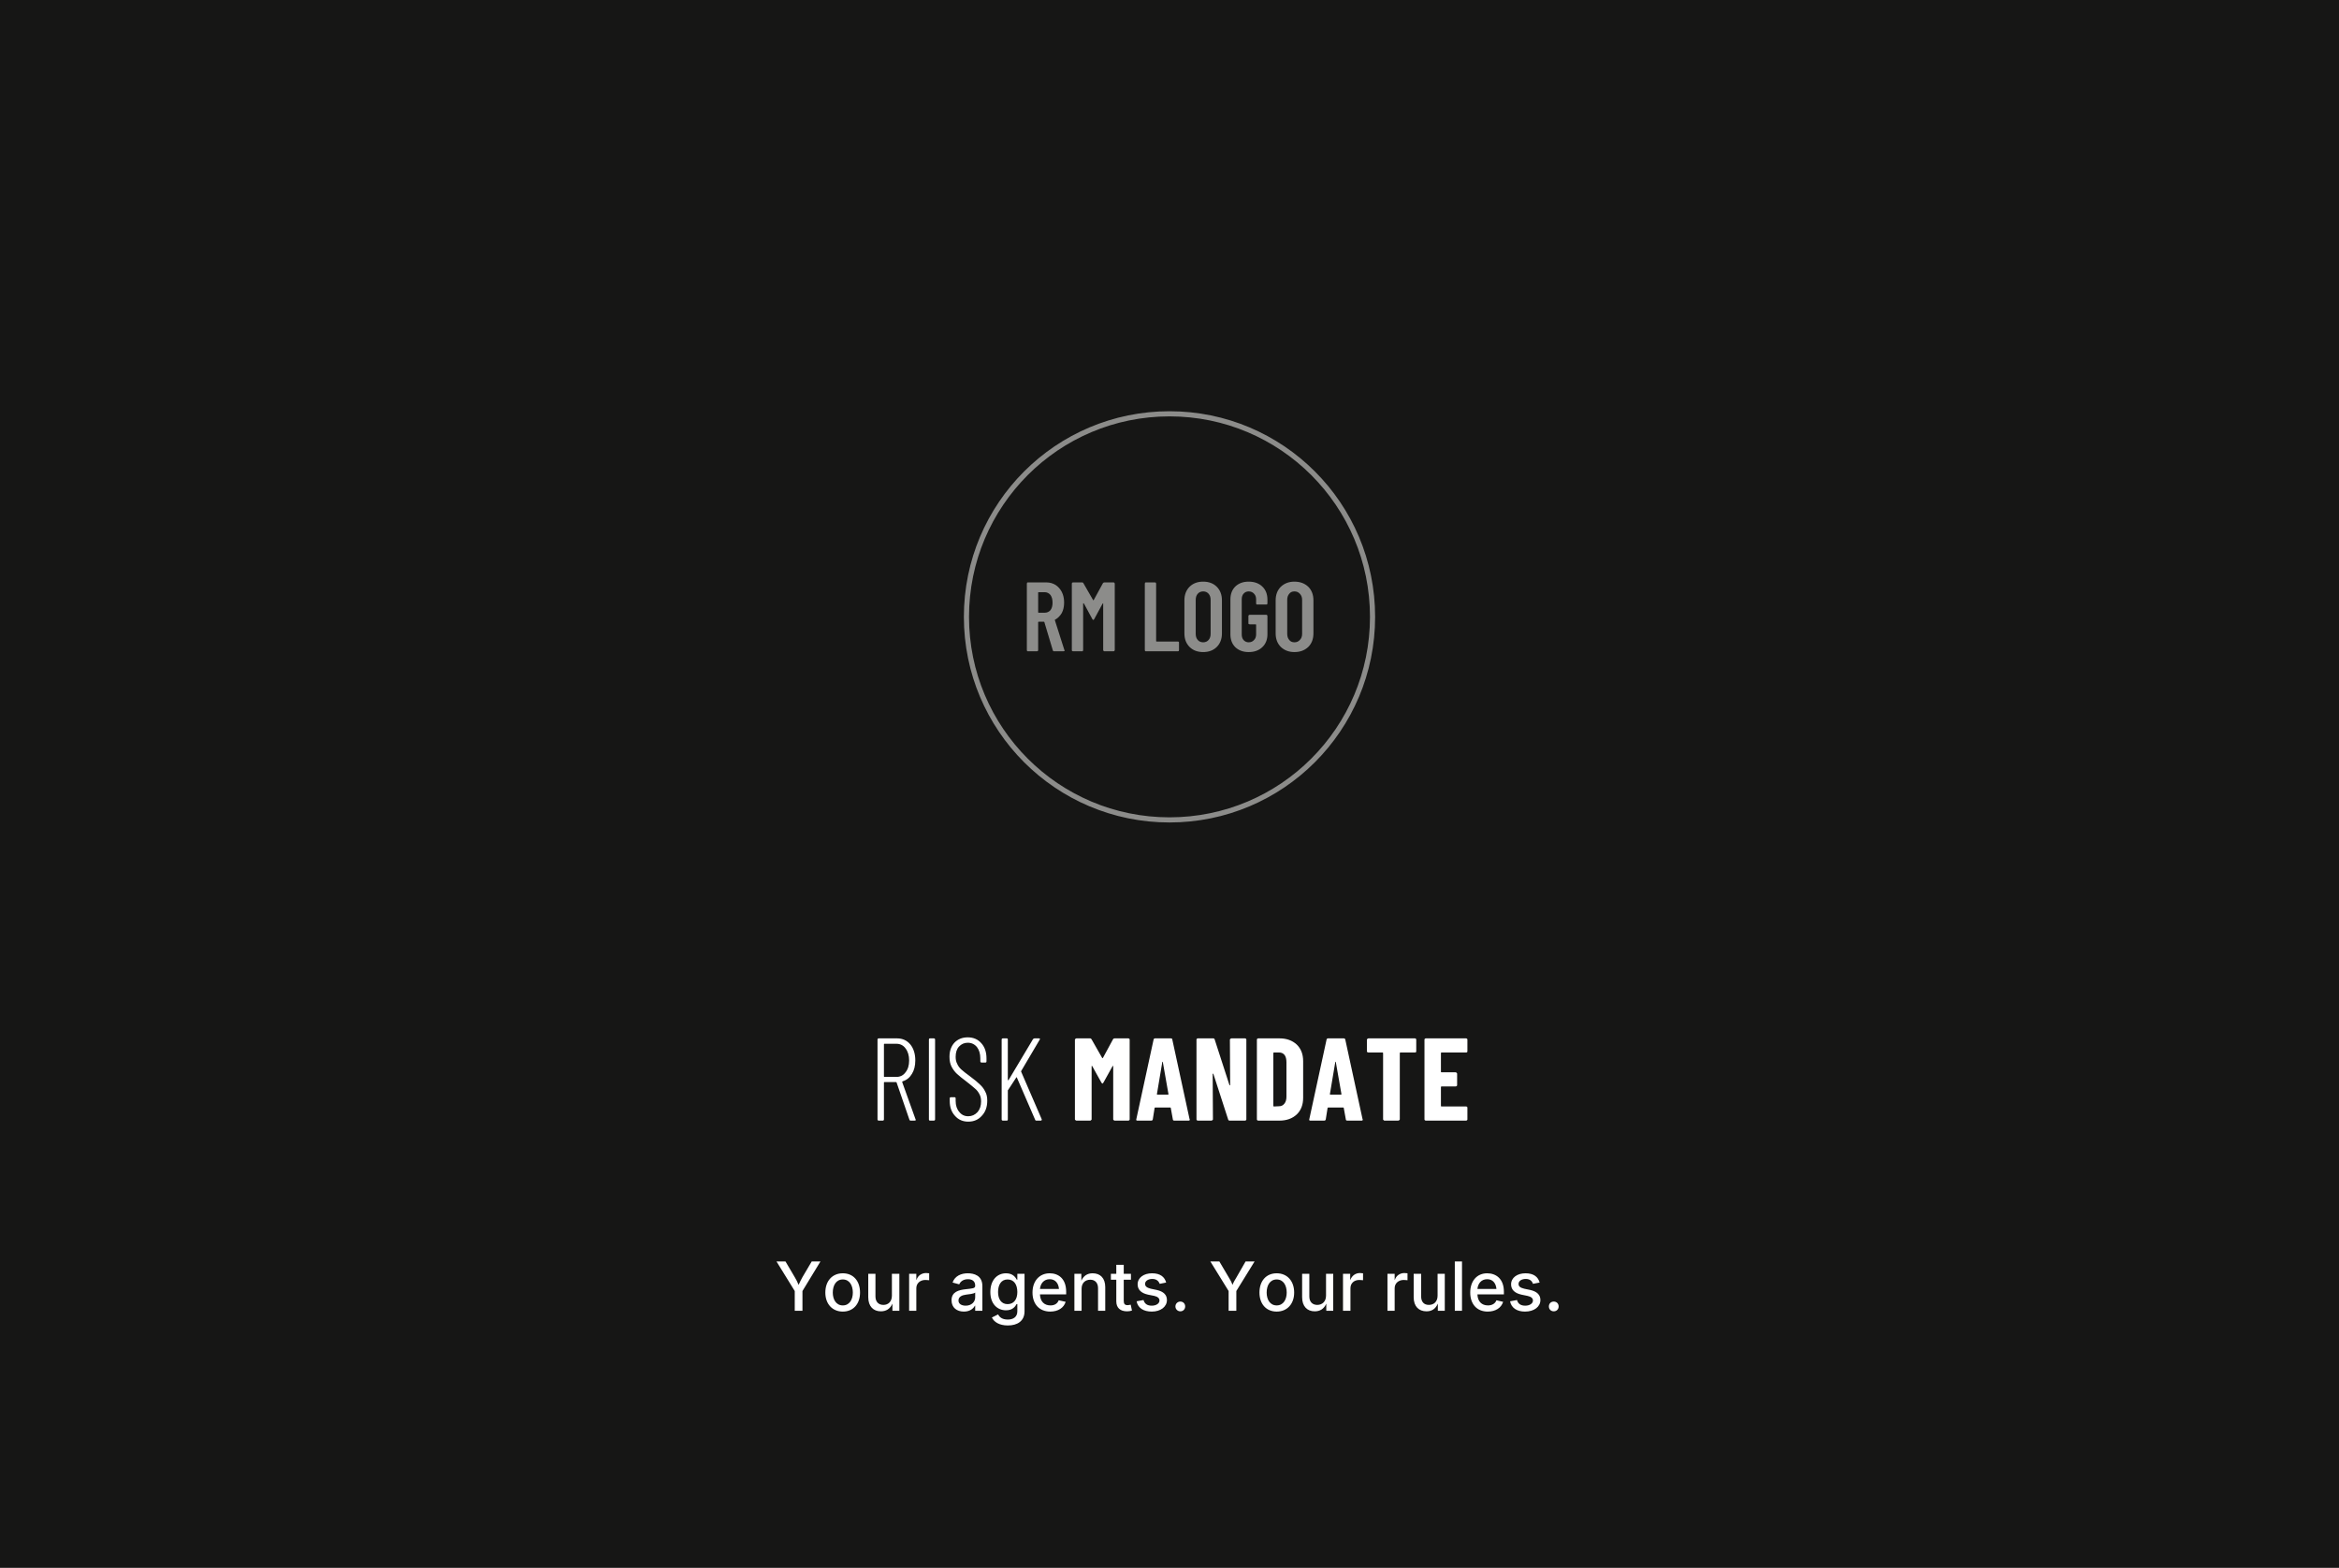
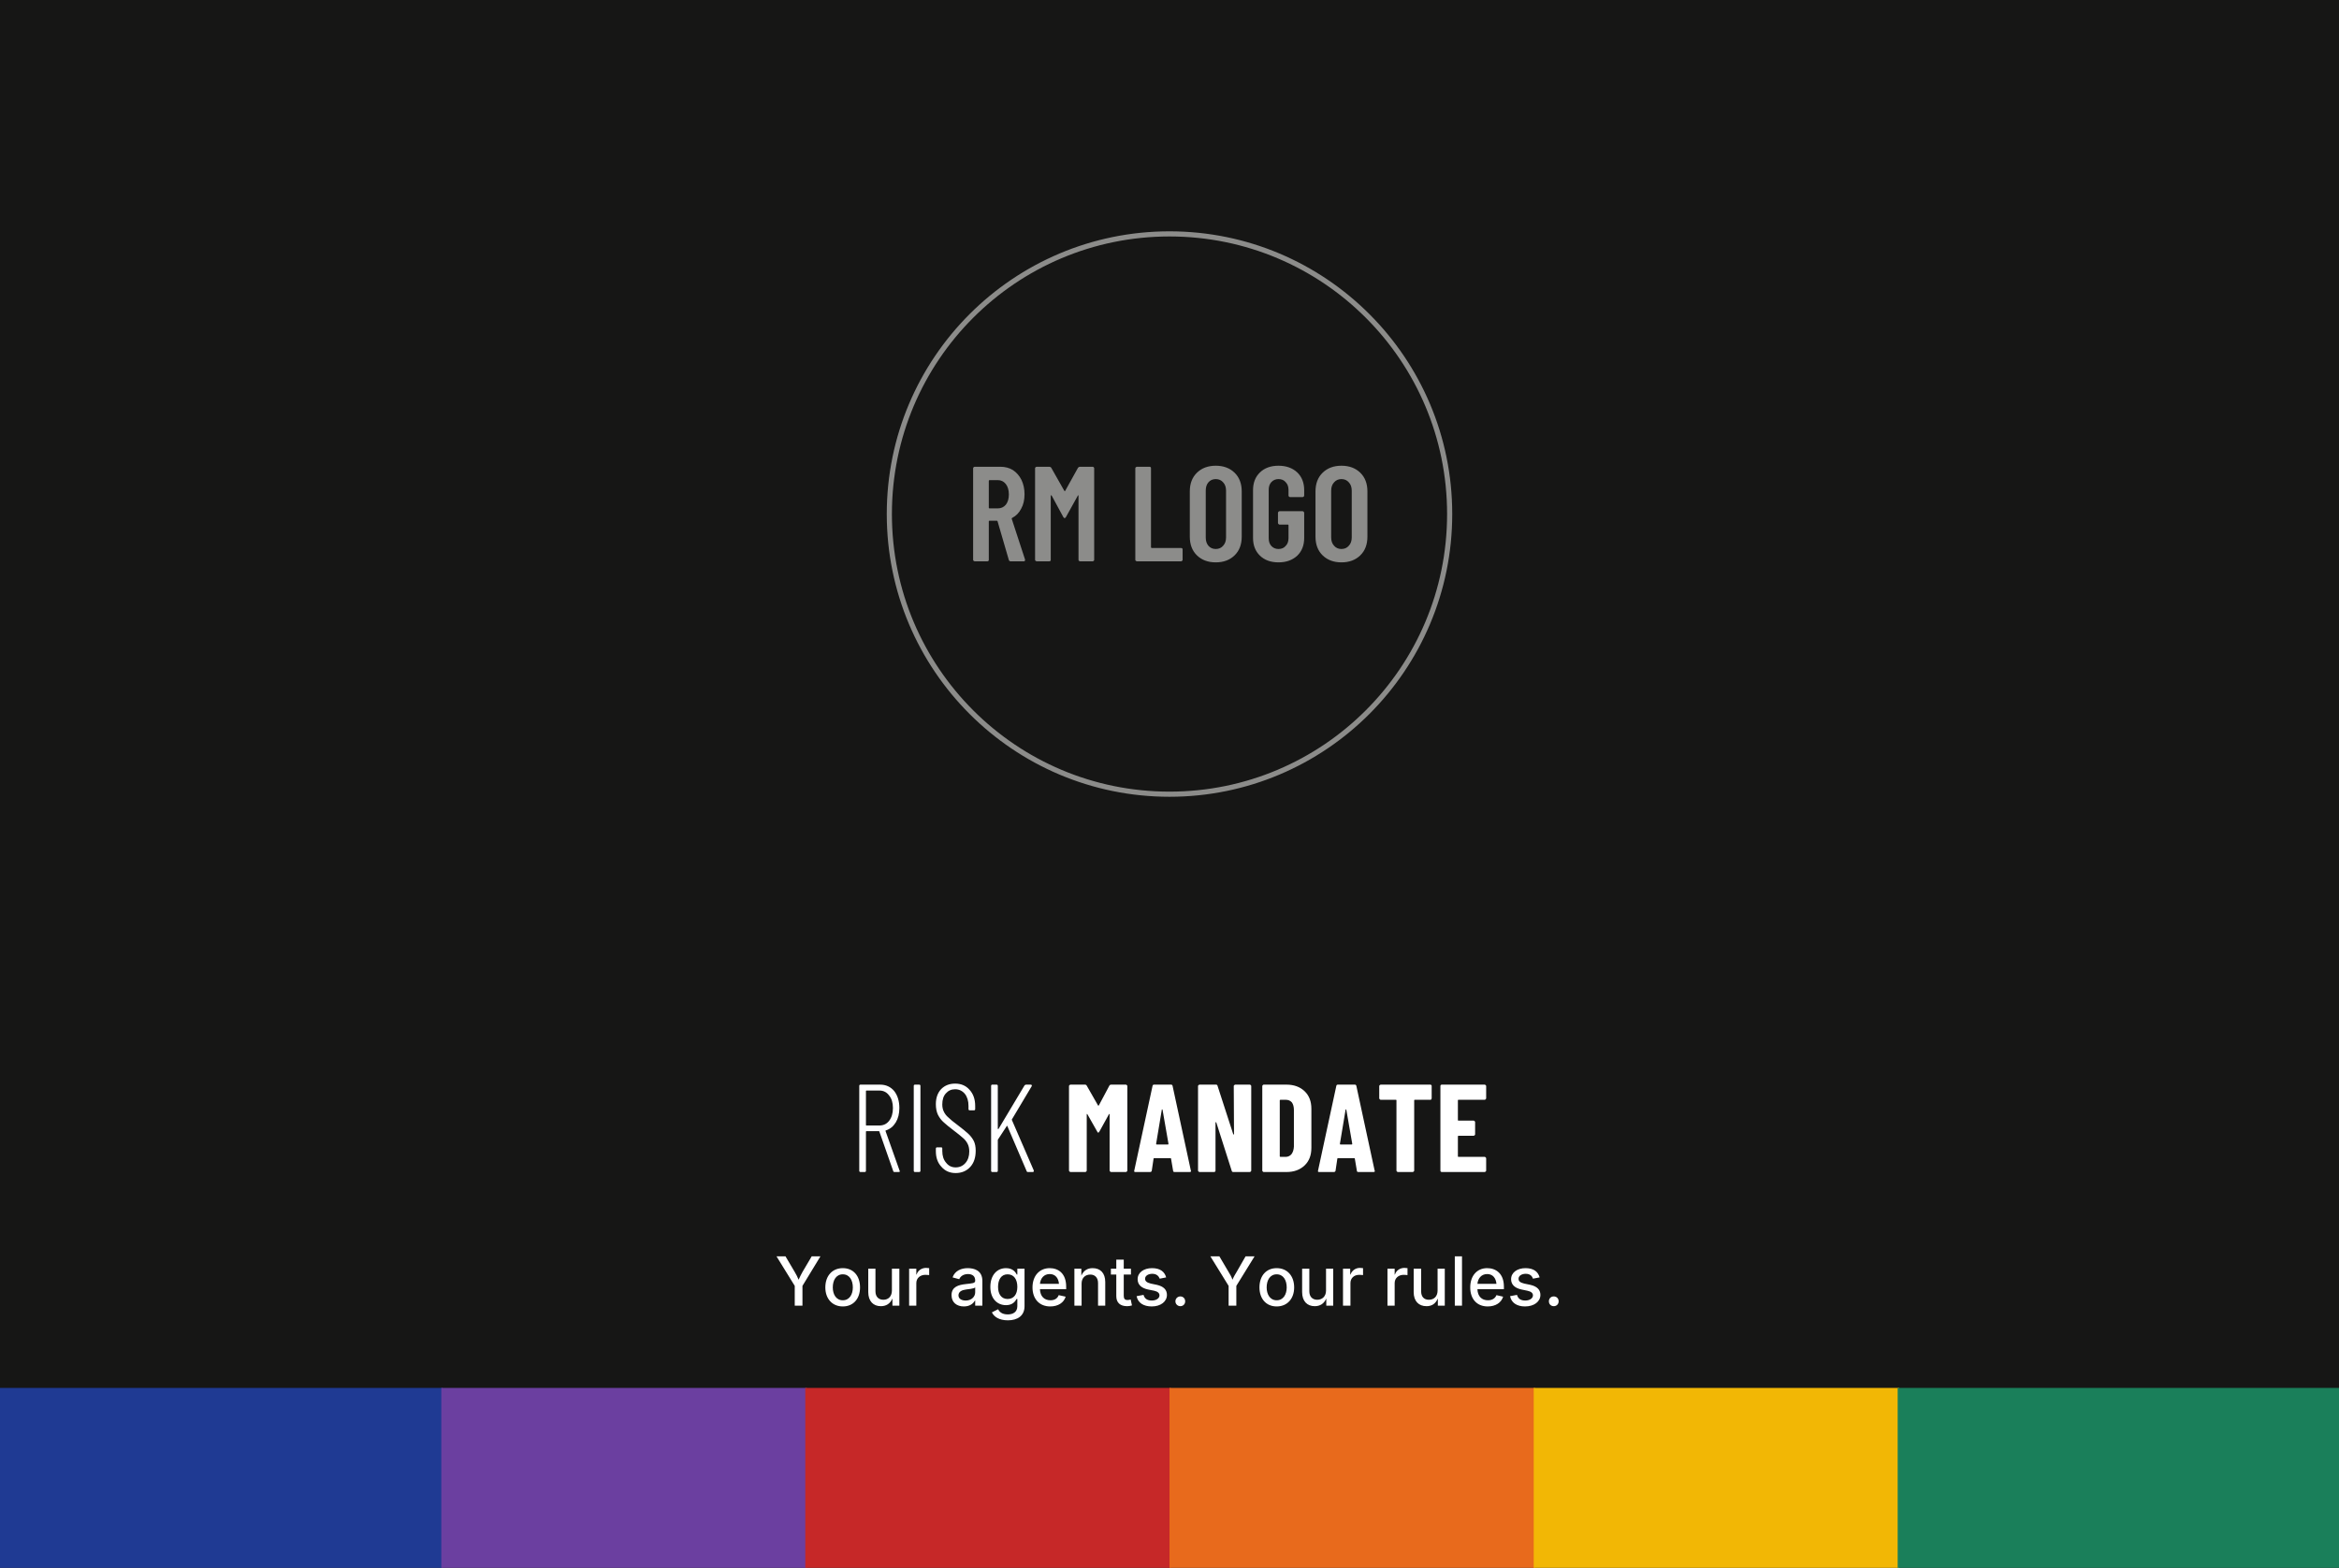
<svg xmlns="http://www.w3.org/2000/svg" width="91mm" height="61mm" viewBox="0 0 91 61">
  <rect x="0" y="0" width="91" height="61" fill="#161615" />
-   <g id="rm-logo" class="safe" data-role="logo" data-cut="knockout" data-d="16">
-     <circle cx="45.5" cy="24" r="7.9" fill="none" stroke="#8C8C8A" stroke-width="0.2" />
-     <path class="safe" data-role="placeholder" d="M40.96 25.3 40.63 24.2Q40.62 24.19 40.61 24.19H40.41Q40.39 24.19 40.39 24.21V25.29Q40.39 25.31 40.38 25.33Q40.36 25.34 40.34 25.34H39.99Q39.97 25.34 39.96 25.33Q39.95 25.31 39.95 25.29V22.71Q39.95 22.69 39.96 22.67Q39.97 22.66 39.99 22.66H40.71Q40.91 22.66 41.07 22.76Q41.22 22.86 41.31 23.03Q41.4 23.21 41.4 23.44Q41.4 23.68 41.31 23.85Q41.21 24.02 41.05 24.11Q41.03 24.11 41.04 24.13L41.41 25.29Q41.42 25.29 41.42 25.31Q41.42 25.34 41.37 25.34H41.01Q40.97 25.34 40.96 25.3ZM40.39 23.06V23.82Q40.39 23.84 40.41 23.84H40.64Q40.78 23.84 40.87 23.74Q40.95 23.63 40.95 23.45Q40.95 23.26 40.87 23.15Q40.78 23.04 40.64 23.04H40.41Q40.39 23.04 40.39 23.06ZM42.97 22.66H43.32Q43.34 22.66 43.35 22.67Q43.37 22.69 43.37 22.71V25.29Q43.37 25.31 43.35 25.33Q43.34 25.34 43.32 25.34H42.97Q42.95 25.34 42.94 25.33Q42.92 25.31 42.92 25.29V23.49Q42.92 23.47 42.92 23.47Q42.91 23.47 42.9 23.48L42.57 24.09Q42.55 24.12 42.53 24.12Q42.52 24.12 42.5 24.09L42.17 23.48Q42.16 23.47 42.15 23.47Q42.14 23.47 42.14 23.49V25.29Q42.14 25.31 42.13 25.33Q42.12 25.34 42.1 25.34H41.75Q41.73 25.34 41.71 25.33Q41.7 25.31 41.7 25.29V22.71Q41.7 22.69 41.71 22.67Q41.73 22.66 41.75 22.66H42.1Q42.14 22.66 42.15 22.69L42.53 23.35Q42.54 23.36 42.55 23.35L42.91 22.69Q42.93 22.66 42.97 22.66ZM44.54 25.29V22.71Q44.54 22.69 44.55 22.67Q44.56 22.66 44.58 22.66H44.93Q44.95 22.66 44.97 22.67Q44.98 22.69 44.98 22.71V24.94Q44.98 24.96 45 24.96H45.83Q45.84 24.96 45.86 24.97Q45.87 24.98 45.87 25V25.29Q45.87 25.31 45.86 25.33Q45.84 25.34 45.83 25.34H44.58Q44.56 25.34 44.55 25.33Q44.54 25.31 44.54 25.29ZM46.08 24.64V23.36Q46.08 23.03 46.28 22.83Q46.48 22.63 46.81 22.63Q47.14 22.63 47.34 22.83Q47.54 23.03 47.54 23.36V24.64Q47.54 24.97 47.34 25.17Q47.14 25.37 46.81 25.37Q46.48 25.37 46.28 25.17Q46.08 24.97 46.08 24.64ZM47.1 24.66V23.34Q47.1 23.19 47.02 23.1Q46.94 23.01 46.81 23.01Q46.68 23.01 46.6 23.1Q46.52 23.19 46.52 23.34V24.66Q46.52 24.81 46.6 24.9Q46.68 24.99 46.81 24.99Q46.94 24.99 47.02 24.9Q47.1 24.81 47.1 24.66ZM47.87 24.68V23.32Q47.87 23.01 48.06 22.82Q48.26 22.63 48.58 22.63Q48.91 22.63 49.11 22.82Q49.31 23.01 49.31 23.33V23.48Q49.31 23.49 49.3 23.51Q49.29 23.52 49.27 23.52H48.91Q48.89 23.52 48.88 23.51Q48.87 23.49 48.87 23.48V23.32Q48.87 23.18 48.79 23.1Q48.71 23.01 48.58 23.01Q48.46 23.01 48.38 23.1Q48.31 23.18 48.31 23.32V24.68Q48.31 24.82 48.38 24.9Q48.46 24.99 48.58 24.99Q48.71 24.99 48.79 24.9Q48.87 24.82 48.87 24.68V24.31Q48.87 24.29 48.85 24.29H48.62Q48.6 24.29 48.58 24.28Q48.57 24.27 48.57 24.25V23.97Q48.57 23.95 48.58 23.94Q48.6 23.92 48.62 23.92H49.27Q49.29 23.92 49.3 23.94Q49.31 23.95 49.31 23.97V24.68Q49.31 24.99 49.11 25.18Q48.91 25.37 48.58 25.37Q48.26 25.37 48.06 25.18Q47.87 24.99 47.87 24.68ZM49.63 24.64V23.36Q49.63 23.03 49.83 22.83Q50.04 22.63 50.36 22.63Q50.69 22.63 50.9 22.83Q51.1 23.03 51.1 23.36V24.64Q51.1 24.97 50.9 25.17Q50.69 25.37 50.36 25.37Q50.04 25.37 49.83 25.17Q49.63 24.97 49.63 24.64ZM50.66 24.66V23.34Q50.66 23.19 50.57 23.1Q50.49 23.01 50.36 23.01Q50.23 23.01 50.16 23.1Q50.08 23.19 50.08 23.34V24.66Q50.08 24.81 50.16 24.9Q50.23 24.99 50.36 24.99Q50.49 24.99 50.57 24.9Q50.66 24.81 50.66 24.66Z" fill="#8C8C8A" />
+   <g id="rm-logo" class="safe" data-role="logo" data-cut="knockout" data-d="22">
+     <circle cx="45.5" cy="20" r="10.9" fill="none" stroke="#8C8C8A" stroke-width="0.2" />
+     <path class="safe" data-role="placeholder" d="M39.25 21.79 38.81 20.28Q38.8 20.26 38.78 20.26H38.5Q38.47 20.26 38.47 20.28V21.78Q38.47 21.81 38.46 21.82Q38.44 21.84 38.41 21.84H37.93Q37.9 21.84 37.88 21.82Q37.86 21.81 37.86 21.78V18.22Q37.86 18.19 37.88 18.18Q37.9 18.16 37.93 18.16H38.92Q39.2 18.16 39.41 18.29Q39.62 18.43 39.74 18.67Q39.86 18.92 39.86 19.23Q39.86 19.56 39.73 19.79Q39.61 20.03 39.38 20.15Q39.36 20.16 39.36 20.18L39.88 21.77Q39.88 21.78 39.88 21.79Q39.88 21.84 39.83 21.84H39.32Q39.27 21.84 39.25 21.79ZM38.47 18.71V19.76Q38.47 19.78 38.5 19.78H38.82Q39.01 19.78 39.13 19.64Q39.25 19.49 39.25 19.24Q39.25 18.98 39.13 18.83Q39.01 18.68 38.82 18.68H38.5Q38.47 18.68 38.47 18.71ZM42.02 18.16H42.51Q42.53 18.16 42.55 18.18Q42.57 18.19 42.57 18.22V21.78Q42.57 21.81 42.55 21.82Q42.53 21.84 42.51 21.84H42.02Q42 21.84 41.98 21.82Q41.96 21.81 41.96 21.78V19.29Q41.96 19.27 41.95 19.27Q41.94 19.27 41.93 19.29L41.47 20.12Q41.44 20.16 41.42 20.16Q41.4 20.16 41.37 20.12L40.92 19.29Q40.91 19.27 40.9 19.27Q40.88 19.27 40.88 19.29V21.78Q40.88 21.81 40.87 21.82Q40.85 21.84 40.82 21.84H40.34Q40.31 21.84 40.29 21.82Q40.27 21.81 40.27 21.78V18.22Q40.27 18.19 40.29 18.18Q40.31 18.16 40.34 18.16H40.82Q40.87 18.16 40.9 18.2L41.41 19.1Q41.43 19.12 41.44 19.1L41.94 18.2Q41.97 18.16 42.02 18.16ZM44.17 21.78V18.22Q44.17 18.19 44.19 18.18Q44.21 18.16 44.24 18.16H44.72Q44.75 18.16 44.77 18.18Q44.78 18.19 44.78 18.22V21.29Q44.78 21.32 44.81 21.32H45.95Q45.97 21.32 45.99 21.33Q46.01 21.35 46.01 21.38V21.78Q46.01 21.81 45.99 21.82Q45.97 21.84 45.95 21.84H44.24Q44.21 21.84 44.19 21.82Q44.17 21.81 44.17 21.78ZM46.29 20.88V19.12Q46.29 18.66 46.57 18.39Q46.85 18.12 47.3 18.12Q47.75 18.12 48.03 18.39Q48.31 18.66 48.31 19.12V20.88Q48.31 21.34 48.03 21.61Q47.75 21.88 47.3 21.88Q46.85 21.88 46.57 21.61Q46.29 21.34 46.29 20.88ZM47.7 20.91V19.09Q47.7 18.89 47.59 18.77Q47.48 18.64 47.3 18.64Q47.12 18.64 47.01 18.77Q46.91 18.89 46.91 19.09V20.91Q46.91 21.11 47.01 21.23Q47.12 21.36 47.3 21.36Q47.48 21.36 47.59 21.23Q47.7 21.11 47.7 20.91ZM48.75 20.93V19.07Q48.75 18.64 49.02 18.38Q49.29 18.12 49.74 18.12Q50.19 18.12 50.47 18.38Q50.74 18.64 50.74 19.07V19.28Q50.74 19.31 50.72 19.32Q50.7 19.34 50.68 19.34H50.19Q50.17 19.34 50.15 19.32Q50.13 19.31 50.13 19.28V19.06Q50.13 18.87 50.02 18.76Q49.92 18.64 49.74 18.64Q49.57 18.64 49.46 18.76Q49.36 18.87 49.36 19.06V20.94Q49.36 21.13 49.46 21.24Q49.57 21.36 49.74 21.36Q49.92 21.36 50.02 21.24Q50.13 21.13 50.13 20.94V20.43Q50.13 20.41 50.1 20.41H49.78Q49.76 20.41 49.74 20.39Q49.72 20.37 49.72 20.34V19.96Q49.72 19.93 49.74 19.91Q49.76 19.89 49.78 19.89H50.68Q50.7 19.89 50.72 19.91Q50.74 19.93 50.74 19.96V20.93Q50.74 21.36 50.47 21.62Q50.19 21.88 49.74 21.88Q49.29 21.88 49.02 21.62Q48.75 21.36 48.75 20.93ZM51.18 20.88V19.12Q51.18 18.66 51.46 18.39Q51.74 18.12 52.19 18.12Q52.64 18.12 52.92 18.39Q53.2 18.66 53.2 19.12V20.88Q53.2 21.34 52.92 21.61Q52.64 21.88 52.19 21.88Q51.74 21.88 51.46 21.61Q51.18 21.34 51.18 20.88ZM52.59 20.91V19.09Q52.59 18.89 52.48 18.77Q52.37 18.64 52.19 18.64Q52.01 18.64 51.9 18.77Q51.79 18.89 51.79 19.09V20.91Q51.79 21.11 51.9 21.23Q52.01 21.36 52.19 21.36Q52.37 21.36 52.48 21.23Q52.59 21.11 52.59 20.91Z" fill="#8C8C8A" />
  </g>
-   <path class="safe" data-role="wordmark" d="M35.38 43.56 34.88 42.11Q34.87 42.1 34.86 42.1H34.41Q34.39 42.1 34.39 42.12V43.55Q34.39 43.6 34.34 43.6H34.19Q34.14 43.6 34.14 43.55V40.45Q34.14 40.4 34.19 40.4H34.9Q35.22 40.4 35.42 40.64Q35.61 40.88 35.61 41.26Q35.61 41.57 35.48 41.78Q35.35 42 35.12 42.07Q35.1 42.08 35.1 42.1L35.62 43.55L35.63 43.57Q35.63 43.6 35.58 43.6H35.43Q35.39 43.6 35.38 43.56ZM34.39 40.63V41.88Q34.39 41.9 34.41 41.9H34.87Q35.1 41.9 35.23 41.72Q35.37 41.55 35.37 41.26Q35.37 40.97 35.23 40.79Q35.1 40.61 34.87 40.61H34.41Q34.39 40.61 34.39 40.63ZM36.14 43.55V40.45Q36.14 40.4 36.18 40.4H36.33Q36.38 40.4 36.38 40.45V43.55Q36.38 43.6 36.33 43.6H36.18Q36.14 43.6 36.14 43.55ZM36.95 42.84V42.74Q36.95 42.69 36.99 42.69H37.14Q37.18 42.69 37.18 42.74V42.83Q37.18 43.1 37.32 43.26Q37.45 43.43 37.67 43.43Q37.88 43.43 38.03 43.27Q38.17 43.11 38.17 42.85Q38.17 42.68 38.1 42.56Q38.03 42.43 37.93 42.35Q37.83 42.26 37.6 42.08Q37.36 41.9 37.23 41.78Q37.11 41.67 37.02 41.5Q36.94 41.34 36.94 41.12Q36.94 40.77 37.14 40.56Q37.34 40.36 37.65 40.36Q37.98 40.36 38.18 40.59Q38.38 40.81 38.38 41.18V41.29Q38.38 41.34 38.34 41.34H38.19Q38.14 41.34 38.14 41.29V41.18Q38.14 40.91 38.01 40.74Q37.87 40.57 37.65 40.57Q37.45 40.57 37.31 40.72Q37.18 40.86 37.18 41.12Q37.18 41.28 37.24 41.39Q37.29 41.51 37.4 41.61Q37.51 41.71 37.73 41.87Q38 42.07 38.13 42.2Q38.26 42.32 38.33 42.47Q38.41 42.61 38.41 42.82Q38.41 43.19 38.2 43.41Q38 43.64 37.67 43.64Q37.35 43.64 37.15 43.41Q36.95 43.19 36.95 42.84ZM38.97 43.55V40.45Q38.97 40.4 39.02 40.4H39.17Q39.21 40.4 39.21 40.45V42.01Q39.21 42.03 39.22 42.03Q39.23 42.03 39.24 42.02L40.19 40.43Q40.22 40.4 40.25 40.4H40.42Q40.45 40.4 40.46 40.42Q40.47 40.43 40.45 40.45L39.73 41.67Q39.72 41.68 39.73 41.7L40.53 43.55L40.53 43.56Q40.53 43.6 40.49 43.6H40.32Q40.28 43.6 40.27 43.56L39.56 41.92Q39.56 41.9 39.54 41.92L39.22 42.41Q39.21 42.41 39.21 42.43V43.55Q39.21 43.6 39.17 43.6H39.02Q38.97 43.6 38.97 43.55Z" fill="#FFFFFF" />
-   <path class="safe" data-role="wordmark" d="M43.37 40.4H43.9Q43.92 40.4 43.94 40.42Q43.95 40.43 43.95 40.45V43.55Q43.95 43.57 43.94 43.58Q43.92 43.6 43.9 43.6H43.37Q43.34 43.6 43.33 43.58Q43.31 43.57 43.31 43.55V41.49Q43.31 41.47 43.3 41.47Q43.29 41.47 43.28 41.49L42.93 42.12Q42.9 42.16 42.89 42.16Q42.88 42.16 42.85 42.12L42.5 41.49Q42.49 41.47 42.48 41.47Q42.47 41.47 42.47 41.49V43.55Q42.47 43.57 42.45 43.58Q42.44 43.6 42.41 43.6H41.88Q41.86 43.6 41.84 43.58Q41.82 43.57 41.82 43.55V40.45Q41.82 40.43 41.84 40.42Q41.86 40.4 41.88 40.4H42.41Q42.45 40.4 42.47 40.44L42.88 41.16Q42.89 41.18 42.91 41.16L43.3 40.44Q43.32 40.4 43.37 40.4ZM45.63 43.55 45.55 43.11Q45.55 43.09 45.53 43.09H44.95Q44.92 43.09 44.92 43.11L44.85 43.55Q44.84 43.6 44.79 43.6H44.25Q44.19 43.6 44.21 43.54L44.88 40.45Q44.89 40.4 44.94 40.4H45.55Q45.61 40.4 45.61 40.45L46.28 43.54L46.29 43.56Q46.29 43.6 46.24 43.6H45.69Q45.63 43.6 45.63 43.55ZM45.03 42.59H45.44Q45.46 42.59 45.46 42.57L45.24 41.32Q45.24 41.31 45.23 41.31Q45.22 41.31 45.22 41.32L45.01 42.57Q45.01 42.59 45.03 42.59ZM47.91 40.4H48.44Q48.46 40.4 48.48 40.42Q48.49 40.43 48.49 40.45V43.55Q48.49 43.57 48.48 43.58Q48.46 43.6 48.44 43.6H47.84Q47.79 43.6 47.78 43.55L47.21 41.79Q47.21 41.77 47.19 41.77Q47.18 41.78 47.18 41.79L47.19 43.55Q47.19 43.57 47.17 43.58Q47.15 43.6 47.13 43.6H46.6Q46.58 43.6 46.56 43.58Q46.55 43.57 46.55 43.55V40.45Q46.55 40.43 46.56 40.42Q46.58 40.4 46.6 40.4H47.2Q47.25 40.4 47.26 40.45L47.83 42.21Q47.84 42.23 47.85 42.23Q47.86 42.22 47.86 42.21L47.85 40.45Q47.85 40.43 47.87 40.42Q47.89 40.4 47.91 40.4ZM48.9 43.55V40.45Q48.9 40.43 48.91 40.42Q48.93 40.4 48.95 40.4H49.78Q50.19 40.4 50.45 40.64Q50.7 40.88 50.7 41.29V42.71Q50.7 43.12 50.45 43.36Q50.19 43.6 49.78 43.6H48.95Q48.93 43.6 48.91 43.58Q48.9 43.57 48.9 43.55ZM49.56 43.05 49.77 43.04Q49.89 43.04 49.97 42.94Q50.05 42.84 50.05 42.67V41.33Q50.05 41.15 49.98 41.05Q49.9 40.95 49.77 40.95H49.56Q49.54 40.95 49.54 40.98V43.02Q49.54 43.05 49.56 43.05ZM52.36 43.55 52.28 43.11Q52.28 43.09 52.26 43.09H51.68Q51.65 43.09 51.65 43.11L51.58 43.55Q51.57 43.6 51.52 43.6H50.98Q50.92 43.6 50.94 43.54L51.61 40.45Q51.62 40.4 51.67 40.4H52.28Q52.33 40.4 52.34 40.45L53.01 43.54L53.02 43.56Q53.02 43.6 52.97 43.6H52.42Q52.36 43.6 52.36 43.55ZM51.76 42.59H52.17Q52.19 42.59 52.19 42.57L51.97 41.32Q51.97 41.31 51.96 41.31Q51.95 41.31 51.95 41.32L51.74 42.57Q51.74 42.59 51.76 42.59ZM55.1 40.45V40.9Q55.1 40.92 55.09 40.94Q55.07 40.95 55.05 40.95H54.48Q54.46 40.95 54.46 40.98V43.55Q54.46 43.57 54.44 43.58Q54.42 43.6 54.4 43.6H53.87Q53.84 43.6 53.83 43.58Q53.81 43.57 53.81 43.55V40.98Q53.81 40.95 53.79 40.95H53.24Q53.22 40.95 53.2 40.94Q53.18 40.92 53.18 40.9V40.45Q53.18 40.43 53.2 40.42Q53.22 40.4 53.24 40.4H55.05Q55.07 40.4 55.09 40.42Q55.1 40.43 55.1 40.45ZM57.04 40.95H56.08Q56.06 40.95 56.06 40.98V41.7Q56.06 41.72 56.08 41.72H56.63Q56.65 41.72 56.67 41.74Q56.69 41.75 56.69 41.78V42.22Q56.69 42.24 56.67 42.26Q56.65 42.27 56.63 42.27H56.08Q56.06 42.27 56.06 42.3V43.02Q56.06 43.05 56.08 43.05H57.04Q57.06 43.05 57.08 43.06Q57.09 43.08 57.09 43.1V43.55Q57.09 43.57 57.08 43.58Q57.06 43.6 57.04 43.6H55.47Q55.45 43.6 55.43 43.58Q55.42 43.57 55.42 43.55V40.45Q55.42 40.43 55.43 40.42Q55.45 40.4 55.47 40.4H57.04Q57.06 40.4 57.08 40.42Q57.09 40.43 57.09 40.45V40.9Q57.09 40.92 57.08 40.94Q57.06 40.95 57.04 40.95Z" fill="#FFFFFF" />
-   <path class="safe" data-role="line" d="M30.92 51H31.22V50.23L31.92 49.08H31.58L31.22 49.69C31.17 49.79 31.12 49.87 31.07 49.99C31.02 49.87 30.98 49.79 30.92 49.69L30.56 49.08H30.21L30.92 50.23ZM32.79 51.03C33.2 51.03 33.46 50.73 33.46 50.29C33.46 49.84 33.2 49.54 32.79 49.54C32.38 49.54 32.11 49.84 32.11 50.29C32.11 50.73 32.38 51.03 32.79 51.03ZM32.79 50.79C32.53 50.79 32.4 50.56 32.4 50.29C32.4 50.01 32.53 49.78 32.79 49.78C33.05 49.78 33.18 50.01 33.18 50.29C33.18 50.56 33.05 50.79 32.79 50.79ZM34.27 51.02C34.47 51.02 34.63 50.93 34.72 50.72L34.72 51H34.99V49.56H34.7V50.41C34.7 50.64 34.56 50.77 34.37 50.77C34.18 50.77 34.06 50.65 34.06 50.44V49.56H33.78V50.47C33.78 50.83 33.98 51.02 34.27 51.02ZM35.37 51H35.65V50.12C35.65 49.93 35.8 49.8 36 49.8C36.06 49.8 36.13 49.81 36.15 49.81V49.54C36.12 49.54 36.06 49.53 36.03 49.53C35.86 49.53 35.71 49.63 35.66 49.79H35.65V49.56H35.37ZM37.5 51.03C37.74 51.03 37.87 50.91 37.93 50.8H37.94V51H38.22V50.04C38.22 49.62 37.89 49.54 37.65 49.54C37.4 49.54 37.15 49.64 37.06 49.9L37.32 49.97C37.36 49.87 37.47 49.77 37.66 49.77C37.84 49.77 37.94 49.86 37.94 50.02V50.03C37.94 50.13 37.83 50.13 37.57 50.16C37.3 50.19 37.02 50.26 37.02 50.59C37.02 50.88 37.23 51.03 37.5 51.03ZM37.57 50.8C37.41 50.8 37.29 50.73 37.29 50.6C37.29 50.45 37.43 50.39 37.59 50.37C37.67 50.36 37.89 50.34 37.94 50.29V50.48C37.94 50.65 37.8 50.8 37.57 50.8ZM39.21 51.57C39.58 51.57 39.86 51.4 39.86 51.02V49.56H39.58V49.79H39.56C39.51 49.7 39.41 49.54 39.14 49.54C38.79 49.54 38.53 49.81 38.53 50.27C38.53 50.73 38.8 50.98 39.14 50.98C39.4 50.98 39.5 50.83 39.55 50.74H39.58V51.02C39.58 51.24 39.42 51.34 39.21 51.34C38.97 51.34 38.88 51.23 38.83 51.14L38.59 51.26C38.67 51.43 38.87 51.57 39.21 51.57ZM39.2 50.74C38.96 50.74 38.83 50.55 38.83 50.27C38.83 49.99 38.95 49.78 39.2 49.78C39.45 49.78 39.58 49.98 39.58 50.27C39.58 50.56 39.44 50.74 39.2 50.74ZM40.86 51.03C41.17 51.03 41.39 50.88 41.46 50.65L41.19 50.59C41.14 50.72 41.03 50.79 40.87 50.79C40.63 50.79 40.47 50.64 40.46 50.36H41.48V50.26C41.48 49.74 41.17 49.54 40.84 49.54C40.44 49.54 40.17 49.84 40.17 50.29C40.17 50.74 40.44 51.03 40.86 51.03ZM40.46 50.15C40.48 49.94 40.61 49.77 40.84 49.77C41.06 49.77 41.18 49.93 41.2 50.15ZM42.08 50.14C42.08 49.92 42.22 49.79 42.42 49.79C42.6 49.79 42.72 49.91 42.72 50.12V51H43V50.08C43 49.73 42.81 49.54 42.51 49.54C42.31 49.54 42.16 49.63 42.07 49.83L42.07 49.56H41.8V51H42.08ZM44 49.56H43.72V49.21H43.43V49.56H43.22V49.79H43.43V50.63C43.43 50.88 43.58 51.02 43.85 51.02C43.91 51.02 43.98 51.01 44.04 50.99L43.99 50.76C43.96 50.77 43.9 50.78 43.87 50.78C43.76 50.78 43.72 50.73 43.72 50.61V49.79H44ZM44.81 51.03C45.16 51.03 45.4 50.84 45.4 50.58C45.4 50.38 45.27 50.25 45.01 50.19L44.77 50.14C44.62 50.1 44.55 50.05 44.55 49.95C44.55 49.84 44.67 49.76 44.83 49.76C45 49.76 45.08 49.85 45.12 49.95L45.37 49.9C45.31 49.68 45.14 49.54 44.82 49.54C44.5 49.54 44.26 49.71 44.26 49.97C44.26 50.17 44.39 50.31 44.66 50.37L44.91 50.42C45.04 50.45 45.11 50.51 45.11 50.6C45.11 50.71 44.99 50.8 44.81 50.8C44.64 50.8 44.53 50.73 44.49 50.58L44.22 50.63C44.27 50.89 44.49 51.03 44.81 51.03ZM45.92 51.02C46.03 51.02 46.11 50.94 46.11 50.83C46.11 50.72 46.03 50.64 45.92 50.64C45.82 50.64 45.73 50.72 45.73 50.83C45.73 50.94 45.82 51.02 45.92 51.02ZM47.8 51H48.1V50.23L48.81 49.08H48.46L48.11 49.69C48.05 49.79 48 49.87 47.95 49.99C47.91 49.87 47.86 49.79 47.8 49.69L47.44 49.08H47.09L47.8 50.23ZM49.67 51.03C50.08 51.03 50.35 50.73 50.35 50.29C50.35 49.84 50.08 49.54 49.67 49.54C49.26 49.54 49 49.84 49 50.29C49 50.73 49.26 51.03 49.67 51.03ZM49.67 50.79C49.41 50.79 49.28 50.56 49.28 50.29C49.28 50.01 49.41 49.78 49.67 49.78C49.93 49.78 50.06 50.01 50.06 50.29C50.06 50.56 49.93 50.79 49.67 50.79ZM51.15 51.02C51.35 51.02 51.51 50.93 51.6 50.72L51.6 51H51.87V49.56H51.59V50.41C51.59 50.64 51.44 50.77 51.25 50.77C51.06 50.77 50.94 50.65 50.94 50.44V49.56H50.66V50.47C50.66 50.83 50.86 51.02 51.15 51.02ZM52.25 51H52.54V50.12C52.54 49.93 52.68 49.8 52.88 49.8C52.94 49.8 53.01 49.81 53.03 49.81V49.54C53 49.54 52.94 49.53 52.91 49.53C52.74 49.53 52.6 49.63 52.54 49.79H52.53V49.56H52.25ZM53.98 51H54.26V50.12C54.26 49.93 54.41 49.8 54.61 49.8C54.67 49.8 54.74 49.81 54.76 49.81V49.54C54.73 49.54 54.67 49.53 54.64 49.53C54.47 49.53 54.32 49.63 54.27 49.79H54.26V49.56H53.98ZM55.5 51.02C55.7 51.02 55.85 50.93 55.94 50.72L55.94 51H56.21V49.56H55.93V50.41C55.93 50.64 55.79 50.77 55.59 50.77C55.4 50.77 55.29 50.65 55.29 50.44V49.56H55V50.47C55 50.83 55.2 51.02 55.5 51.02ZM56.88 49.08H56.6V51H56.88ZM57.88 51.03C58.19 51.03 58.41 50.88 58.48 50.65L58.22 50.59C58.17 50.72 58.05 50.79 57.89 50.79C57.65 50.79 57.49 50.64 57.48 50.36H58.51V50.26C58.51 49.74 58.19 49.54 57.86 49.54C57.46 49.54 57.2 49.84 57.2 50.29C57.2 50.74 57.46 51.03 57.88 51.03ZM57.48 50.15C57.5 49.94 57.63 49.77 57.86 49.77C58.08 49.77 58.2 49.93 58.22 50.15ZM59.33 51.03C59.69 51.03 59.93 50.84 59.93 50.58C59.93 50.38 59.8 50.25 59.54 50.19L59.3 50.14C59.14 50.1 59.08 50.05 59.08 49.95C59.08 49.84 59.2 49.76 59.36 49.76C59.53 49.76 59.61 49.85 59.64 49.95L59.9 49.9C59.84 49.68 59.67 49.54 59.35 49.54C59.03 49.54 58.79 49.71 58.79 49.97C58.79 50.17 58.92 50.31 59.19 50.37L59.43 50.42C59.57 50.45 59.64 50.51 59.64 50.6C59.64 50.71 59.52 50.8 59.34 50.8C59.17 50.8 59.06 50.73 59.02 50.58L58.75 50.63C58.8 50.89 59.02 51.03 59.33 51.03ZM60.45 51.02C60.56 51.02 60.64 50.94 60.64 50.83C60.64 50.72 60.56 50.64 60.45 50.64C60.34 50.64 60.26 50.72 60.26 50.83C60.26 50.94 60.34 51.02 60.45 51.02Z" fill="#FFFFFF" />
+   <path class="safe" data-role="wordmark" d="M34.75 45.56 34.21 44.02Q34.21 44.01 34.19 44.01H33.71Q33.69 44.01 33.69 44.03V45.55Q33.69 45.6 33.64 45.6H33.48Q33.43 45.6 33.43 45.55V42.25Q33.43 42.2 33.48 42.2H34.24Q34.58 42.2 34.79 42.45Q34.99 42.71 34.99 43.11Q34.99 43.44 34.85 43.67Q34.71 43.9 34.47 43.98Q34.45 43.98 34.45 44L35 45.55L35.01 45.57Q35.01 45.6 34.96 45.6H34.8Q34.76 45.6 34.75 45.56ZM33.69 42.45V43.77Q33.69 43.79 33.71 43.79H34.21Q34.45 43.79 34.59 43.61Q34.74 43.42 34.74 43.11Q34.74 42.8 34.59 42.62Q34.45 42.43 34.21 42.43H33.71Q33.69 42.43 33.69 42.45ZM35.55 45.55V42.25Q35.55 42.2 35.6 42.2H35.76Q35.81 42.2 35.81 42.25V45.55Q35.81 45.6 35.76 45.6H35.6Q35.55 45.6 35.55 45.55ZM36.41 44.79V44.69Q36.41 44.64 36.46 44.64H36.62Q36.66 44.64 36.66 44.69V44.78Q36.66 45.07 36.81 45.24Q36.95 45.42 37.18 45.42Q37.41 45.42 37.56 45.25Q37.71 45.08 37.71 44.8Q37.71 44.62 37.64 44.49Q37.57 44.36 37.46 44.27Q37.35 44.17 37.1 43.98Q36.85 43.79 36.72 43.67Q36.58 43.55 36.49 43.37Q36.41 43.2 36.41 42.96Q36.41 42.59 36.62 42.37Q36.83 42.16 37.16 42.16Q37.51 42.16 37.72 42.4Q37.94 42.64 37.94 43.03V43.15Q37.94 43.2 37.89 43.2H37.73Q37.68 43.2 37.68 43.15V43.03Q37.68 42.74 37.54 42.56Q37.39 42.38 37.16 42.38Q36.94 42.38 36.8 42.54Q36.66 42.69 36.66 42.97Q36.66 43.13 36.72 43.25Q36.78 43.38 36.9 43.48Q37.01 43.59 37.24 43.76Q37.53 43.98 37.67 44.11Q37.81 44.24 37.89 44.4Q37.96 44.55 37.96 44.77Q37.96 45.17 37.75 45.4Q37.53 45.64 37.18 45.64Q36.84 45.64 36.63 45.4Q36.41 45.17 36.41 44.79ZM38.56 45.55V42.25Q38.56 42.2 38.61 42.2H38.77Q38.82 42.2 38.82 42.25V43.91Q38.82 43.93 38.83 43.93Q38.84 43.93 38.85 43.92L39.86 42.23Q39.89 42.2 39.92 42.2H40.1Q40.13 42.2 40.14 42.22Q40.15 42.23 40.14 42.26L39.37 43.55Q39.36 43.56 39.37 43.58L40.22 45.54L40.22 45.56Q40.22 45.6 40.18 45.6H39.99Q39.95 45.6 39.94 45.56L39.19 43.81Q39.19 43.79 39.17 43.81L38.83 44.33Q38.82 44.34 38.82 44.36V45.55Q38.82 45.6 38.77 45.6H38.61Q38.56 45.6 38.56 45.55Z" fill="#FFFFFF" />
+   <path class="safe" data-role="wordmark" d="M43.24 42.2H43.8Q43.82 42.2 43.84 42.22Q43.86 42.23 43.86 42.26V45.54Q43.86 45.57 43.84 45.58Q43.82 45.6 43.8 45.6H43.23Q43.21 45.6 43.19 45.58Q43.17 45.57 43.17 45.54V43.36Q43.17 43.34 43.16 43.34Q43.15 43.34 43.14 43.36L42.77 44.03Q42.74 44.07 42.73 44.07Q42.71 44.07 42.69 44.03L42.31 43.36Q42.3 43.34 42.29 43.34Q42.28 43.34 42.28 43.36V45.54Q42.28 45.57 42.26 45.58Q42.25 45.6 42.22 45.6H41.65Q41.63 45.6 41.61 45.58Q41.59 45.57 41.59 45.54V42.26Q41.59 42.23 41.61 42.22Q41.63 42.2 41.65 42.2H42.21Q42.26 42.2 42.28 42.24L42.72 43.01Q42.73 43.03 42.75 43.01L43.16 42.24Q43.18 42.2 43.24 42.2ZM45.64 45.55 45.56 45.08Q45.56 45.06 45.53 45.06H44.91Q44.88 45.06 44.88 45.08L44.81 45.55Q44.8 45.6 44.74 45.6H44.17Q44.11 45.6 44.13 45.54L44.84 42.25Q44.85 42.2 44.9 42.2H45.56Q45.61 42.2 45.62 42.25L46.33 45.54L46.34 45.56Q46.34 45.6 46.28 45.6H45.7Q45.64 45.6 45.64 45.55ZM45 44.53H45.44Q45.46 44.53 45.46 44.5L45.23 43.18Q45.22 43.16 45.21 43.16Q45.2 43.16 45.2 43.18L44.98 44.5Q44.98 44.53 45 44.53ZM48.06 42.2H48.62Q48.65 42.2 48.66 42.22Q48.68 42.23 48.68 42.26V45.54Q48.68 45.57 48.66 45.58Q48.65 45.6 48.62 45.6H47.98Q47.93 45.6 47.92 45.55L47.32 43.67Q47.31 43.66 47.3 43.66Q47.29 43.66 47.29 43.68L47.29 45.54Q47.29 45.57 47.28 45.58Q47.26 45.6 47.23 45.6H46.67Q46.65 45.6 46.63 45.58Q46.61 45.57 46.61 45.54V42.26Q46.61 42.23 46.63 42.22Q46.65 42.2 46.67 42.2H47.31Q47.36 42.2 47.37 42.25L47.98 44.13Q47.98 44.14 47.99 44.14Q48.01 44.14 48.01 44.12L48 42.26Q48 42.23 48.02 42.22Q48.04 42.2 48.06 42.2ZM49.11 45.54V42.26Q49.11 42.23 49.13 42.22Q49.14 42.2 49.17 42.2H50.05Q50.49 42.2 50.76 42.46Q51.02 42.71 51.02 43.14V44.66Q51.02 45.09 50.76 45.34Q50.49 45.6 50.05 45.6H49.17Q49.14 45.6 49.13 45.58Q49.11 45.57 49.11 45.54ZM49.82 45.01 50.04 45.01Q50.17 45 50.25 44.9Q50.33 44.79 50.34 44.61V43.19Q50.34 43 50.26 42.89Q50.17 42.79 50.03 42.79H49.82Q49.79 42.79 49.79 42.81V44.99Q49.79 45.01 49.82 45.01ZM52.79 45.55 52.71 45.08Q52.71 45.06 52.68 45.06H52.06Q52.03 45.06 52.03 45.08L51.96 45.55Q51.95 45.6 51.89 45.6H51.32Q51.26 45.6 51.28 45.54L51.99 42.25Q52 42.2 52.05 42.2H52.71Q52.76 42.2 52.77 42.25L53.48 45.54L53.49 45.56Q53.49 45.6 53.43 45.6H52.85Q52.79 45.6 52.79 45.55ZM52.15 44.53H52.59Q52.61 44.53 52.61 44.5L52.38 43.18Q52.37 43.16 52.36 43.16Q52.35 43.16 52.35 43.18L52.13 44.5Q52.13 44.53 52.15 44.53ZM55.7 42.26V42.73Q55.7 42.75 55.69 42.77Q55.67 42.79 55.65 42.79H55.04Q55.02 42.79 55.02 42.81V45.54Q55.02 45.57 55 45.58Q54.98 45.6 54.96 45.6H54.39Q54.36 45.6 54.35 45.58Q54.33 45.57 54.33 45.54V42.81Q54.33 42.79 54.31 42.79H53.72Q53.7 42.79 53.68 42.77Q53.66 42.75 53.66 42.73V42.26Q53.66 42.23 53.68 42.22Q53.7 42.2 53.72 42.2H55.65Q55.67 42.2 55.69 42.22Q55.7 42.23 55.7 42.26ZM57.76 42.79H56.74Q56.72 42.79 56.72 42.81V43.58Q56.72 43.6 56.74 43.6H57.33Q57.35 43.6 57.37 43.62Q57.39 43.64 57.39 43.66V44.13Q57.39 44.16 57.37 44.17Q57.35 44.19 57.33 44.19H56.74Q56.72 44.19 56.72 44.22V44.99Q56.72 45.01 56.74 45.01H57.76Q57.78 45.01 57.8 45.03Q57.82 45.05 57.82 45.07V45.54Q57.82 45.57 57.8 45.58Q57.78 45.6 57.76 45.6H56.09Q56.07 45.6 56.05 45.58Q56.04 45.57 56.04 45.54V42.26Q56.04 42.23 56.05 42.22Q56.07 42.2 56.09 42.2H57.76Q57.78 42.2 57.8 42.22Q57.82 42.23 57.82 42.26V42.73Q57.82 42.75 57.8 42.77Q57.78 42.79 57.76 42.79Z" fill="#FFFFFF" />
+   <path class="safe" data-role="line" d="M30.92 50.8H31.22V50.03L31.92 48.88H31.58L31.22 49.49C31.17 49.59 31.12 49.67 31.07 49.79C31.02 49.67 30.98 49.59 30.92 49.49L30.56 48.88H30.21L30.92 50.03ZM32.79 50.83C33.2 50.83 33.46 50.53 33.46 50.09C33.46 49.64 33.2 49.34 32.79 49.34C32.38 49.34 32.11 49.64 32.11 50.09C32.11 50.53 32.38 50.83 32.79 50.83ZM32.79 50.59C32.53 50.59 32.4 50.36 32.4 50.09C32.4 49.81 32.53 49.58 32.79 49.58C33.05 49.58 33.18 49.81 33.18 50.09C33.18 50.36 33.05 50.59 32.79 50.59ZM34.27 50.82C34.47 50.82 34.63 50.73 34.72 50.52L34.72 50.8H34.99V49.36H34.7V50.21C34.7 50.44 34.56 50.57 34.37 50.57C34.18 50.57 34.06 50.45 34.06 50.24V49.36H33.78V50.27C33.78 50.63 33.98 50.82 34.27 50.82ZM35.37 50.8H35.65V49.92C35.65 49.73 35.8 49.6 36 49.6C36.06 49.6 36.13 49.61 36.15 49.61V49.34C36.12 49.34 36.06 49.33 36.03 49.33C35.86 49.33 35.71 49.43 35.66 49.59H35.65V49.36H35.37ZM37.5 50.83C37.74 50.83 37.87 50.71 37.93 50.6H37.94V50.8H38.22V49.84C38.22 49.42 37.89 49.34 37.65 49.34C37.4 49.34 37.15 49.44 37.06 49.7L37.32 49.77C37.36 49.67 37.47 49.57 37.66 49.57C37.84 49.57 37.94 49.66 37.94 49.82V49.83C37.94 49.93 37.83 49.93 37.57 49.96C37.3 49.99 37.02 50.06 37.02 50.39C37.02 50.68 37.23 50.83 37.5 50.83ZM37.57 50.6C37.41 50.6 37.29 50.53 37.29 50.4C37.29 50.25 37.43 50.19 37.59 50.17C37.67 50.16 37.89 50.14 37.94 50.09V50.28C37.94 50.45 37.8 50.6 37.57 50.6ZM39.21 51.37C39.58 51.37 39.86 51.2 39.86 50.82V49.36H39.58V49.59H39.56C39.51 49.5 39.41 49.34 39.14 49.34C38.79 49.34 38.53 49.61 38.53 50.07C38.53 50.53 38.8 50.78 39.14 50.78C39.4 50.78 39.5 50.63 39.55 50.54H39.58V50.82C39.58 51.04 39.42 51.14 39.21 51.14C38.97 51.14 38.88 51.03 38.83 50.94L38.59 51.06C38.67 51.23 38.87 51.37 39.21 51.37ZM39.2 50.54C38.96 50.54 38.83 50.35 38.83 50.07C38.83 49.79 38.95 49.58 39.2 49.58C39.45 49.58 39.58 49.78 39.58 50.07C39.58 50.36 39.44 50.54 39.2 50.54ZM40.86 50.83C41.17 50.83 41.39 50.68 41.46 50.45L41.19 50.39C41.14 50.52 41.03 50.59 40.87 50.59C40.63 50.59 40.47 50.44 40.46 50.16H41.48V50.06C41.48 49.54 41.17 49.34 40.84 49.34C40.44 49.34 40.17 49.64 40.17 50.09C40.17 50.54 40.44 50.83 40.86 50.83ZM40.46 49.95C40.48 49.74 40.61 49.57 40.84 49.57C41.06 49.57 41.18 49.73 41.2 49.95ZM42.08 49.94C42.08 49.72 42.22 49.59 42.42 49.59C42.6 49.59 42.72 49.71 42.72 49.92V50.8H43V49.88C43 49.53 42.81 49.34 42.51 49.34C42.31 49.34 42.16 49.43 42.07 49.63L42.07 49.36H41.8V50.8H42.08ZM44 49.36H43.72V49.01H43.43V49.36H43.22V49.59H43.43V50.43C43.43 50.68 43.58 50.82 43.85 50.82C43.91 50.82 43.98 50.81 44.04 50.79L43.99 50.56C43.96 50.57 43.9 50.58 43.87 50.58C43.76 50.58 43.72 50.53 43.72 50.41V49.59H44ZM44.81 50.83C45.16 50.83 45.4 50.64 45.4 50.38C45.4 50.18 45.27 50.05 45.01 49.99L44.77 49.94C44.62 49.9 44.55 49.85 44.55 49.75C44.55 49.64 44.67 49.56 44.83 49.56C45 49.56 45.08 49.65 45.12 49.75L45.37 49.7C45.31 49.48 45.14 49.34 44.82 49.34C44.5 49.34 44.26 49.51 44.26 49.77C44.26 49.97 44.39 50.11 44.66 50.17L44.91 50.22C45.04 50.25 45.11 50.31 45.11 50.4C45.11 50.51 44.99 50.6 44.81 50.6C44.64 50.6 44.53 50.53 44.49 50.38L44.22 50.43C44.27 50.69 44.49 50.83 44.81 50.83ZM45.92 50.82C46.03 50.82 46.11 50.74 46.11 50.63C46.11 50.52 46.03 50.44 45.92 50.44C45.82 50.44 45.73 50.52 45.73 50.63C45.73 50.74 45.82 50.82 45.92 50.82ZM47.8 50.8H48.1V50.03L48.81 48.88H48.46L48.11 49.49C48.05 49.59 48 49.67 47.95 49.79C47.91 49.67 47.86 49.59 47.8 49.49L47.44 48.88H47.09L47.8 50.03ZM49.67 50.83C50.08 50.83 50.35 50.53 50.35 50.09C50.35 49.64 50.08 49.34 49.67 49.34C49.26 49.34 49 49.64 49 50.09C49 50.53 49.26 50.83 49.67 50.83ZM49.67 50.59C49.41 50.59 49.28 50.36 49.28 50.09C49.28 49.81 49.41 49.58 49.67 49.58C49.93 49.58 50.06 49.81 50.06 50.09C50.06 50.36 49.93 50.59 49.67 50.59ZM51.15 50.82C51.35 50.82 51.51 50.73 51.6 50.52L51.6 50.8H51.87V49.36H51.59V50.21C51.59 50.44 51.44 50.57 51.25 50.57C51.06 50.57 50.94 50.45 50.94 50.24V49.36H50.66V50.27C50.66 50.63 50.86 50.82 51.15 50.82ZM52.25 50.8H52.54V49.92C52.54 49.73 52.68 49.6 52.88 49.6C52.94 49.6 53.01 49.61 53.03 49.61V49.34C53 49.34 52.94 49.33 52.91 49.33C52.74 49.33 52.6 49.43 52.54 49.59H52.53V49.36H52.25ZM53.98 50.8H54.26V49.92C54.26 49.73 54.41 49.6 54.61 49.6C54.67 49.6 54.74 49.61 54.76 49.61V49.34C54.73 49.34 54.67 49.33 54.64 49.33C54.47 49.33 54.32 49.43 54.27 49.59H54.26V49.36H53.98ZM55.5 50.82C55.7 50.82 55.85 50.73 55.94 50.52L55.94 50.8H56.21V49.36H55.93V50.21C55.93 50.44 55.79 50.57 55.59 50.57C55.4 50.57 55.29 50.45 55.29 50.24V49.36H55V50.27C55 50.63 55.2 50.82 55.5 50.82ZM56.88 48.88H56.6V50.8H56.88ZM57.88 50.83C58.19 50.83 58.41 50.68 58.48 50.45L58.22 50.39C58.17 50.52 58.05 50.59 57.89 50.59C57.65 50.59 57.49 50.44 57.48 50.16H58.51V50.06C58.51 49.54 58.19 49.34 57.86 49.34C57.46 49.34 57.2 49.64 57.2 50.09C57.2 50.54 57.46 50.83 57.88 50.83ZM57.48 49.95C57.5 49.74 57.63 49.57 57.86 49.57C58.08 49.57 58.2 49.73 58.22 49.95ZM59.33 50.83C59.69 50.83 59.93 50.64 59.93 50.38C59.93 50.18 59.8 50.05 59.54 49.99L59.3 49.94C59.14 49.9 59.08 49.85 59.08 49.75C59.08 49.64 59.2 49.56 59.36 49.56C59.53 49.56 59.61 49.65 59.64 49.75L59.9 49.7C59.84 49.48 59.67 49.34 59.35 49.34C59.03 49.34 58.79 49.51 58.79 49.77C58.79 49.97 58.92 50.11 59.19 50.17L59.43 50.22C59.57 50.25 59.64 50.31 59.64 50.4C59.64 50.51 59.52 50.6 59.34 50.6C59.17 50.6 59.06 50.53 59.02 50.38L58.75 50.43C58.8 50.69 59.02 50.83 59.33 50.83ZM60.45 50.82C60.56 50.82 60.64 50.74 60.64 50.63C60.64 50.52 60.56 50.44 60.45 50.44C60.34 50.44 60.26 50.52 60.26 50.63C60.26 50.74 60.34 50.82 60.45 50.82Z" fill="#FFFFFF" />
+   <rect x="0" y="54" width="17.22" height="7" fill="#1f3a93" />
+   <rect x="17.17" y="54" width="14.22" height="7" fill="#6b3fa0" />
+   <rect x="31.33" y="54" width="14.22" height="7" fill="#c62828" />
+   <rect x="45.5" y="54" width="14.22" height="7" fill="#e86a1c" />
+   <rect x="59.67" y="54" width="14.22" height="7" fill="#f2b705" />
+   <rect x="73.83" y="54" width="17.17" height="7" fill="#1A7F5A" />
</svg>
